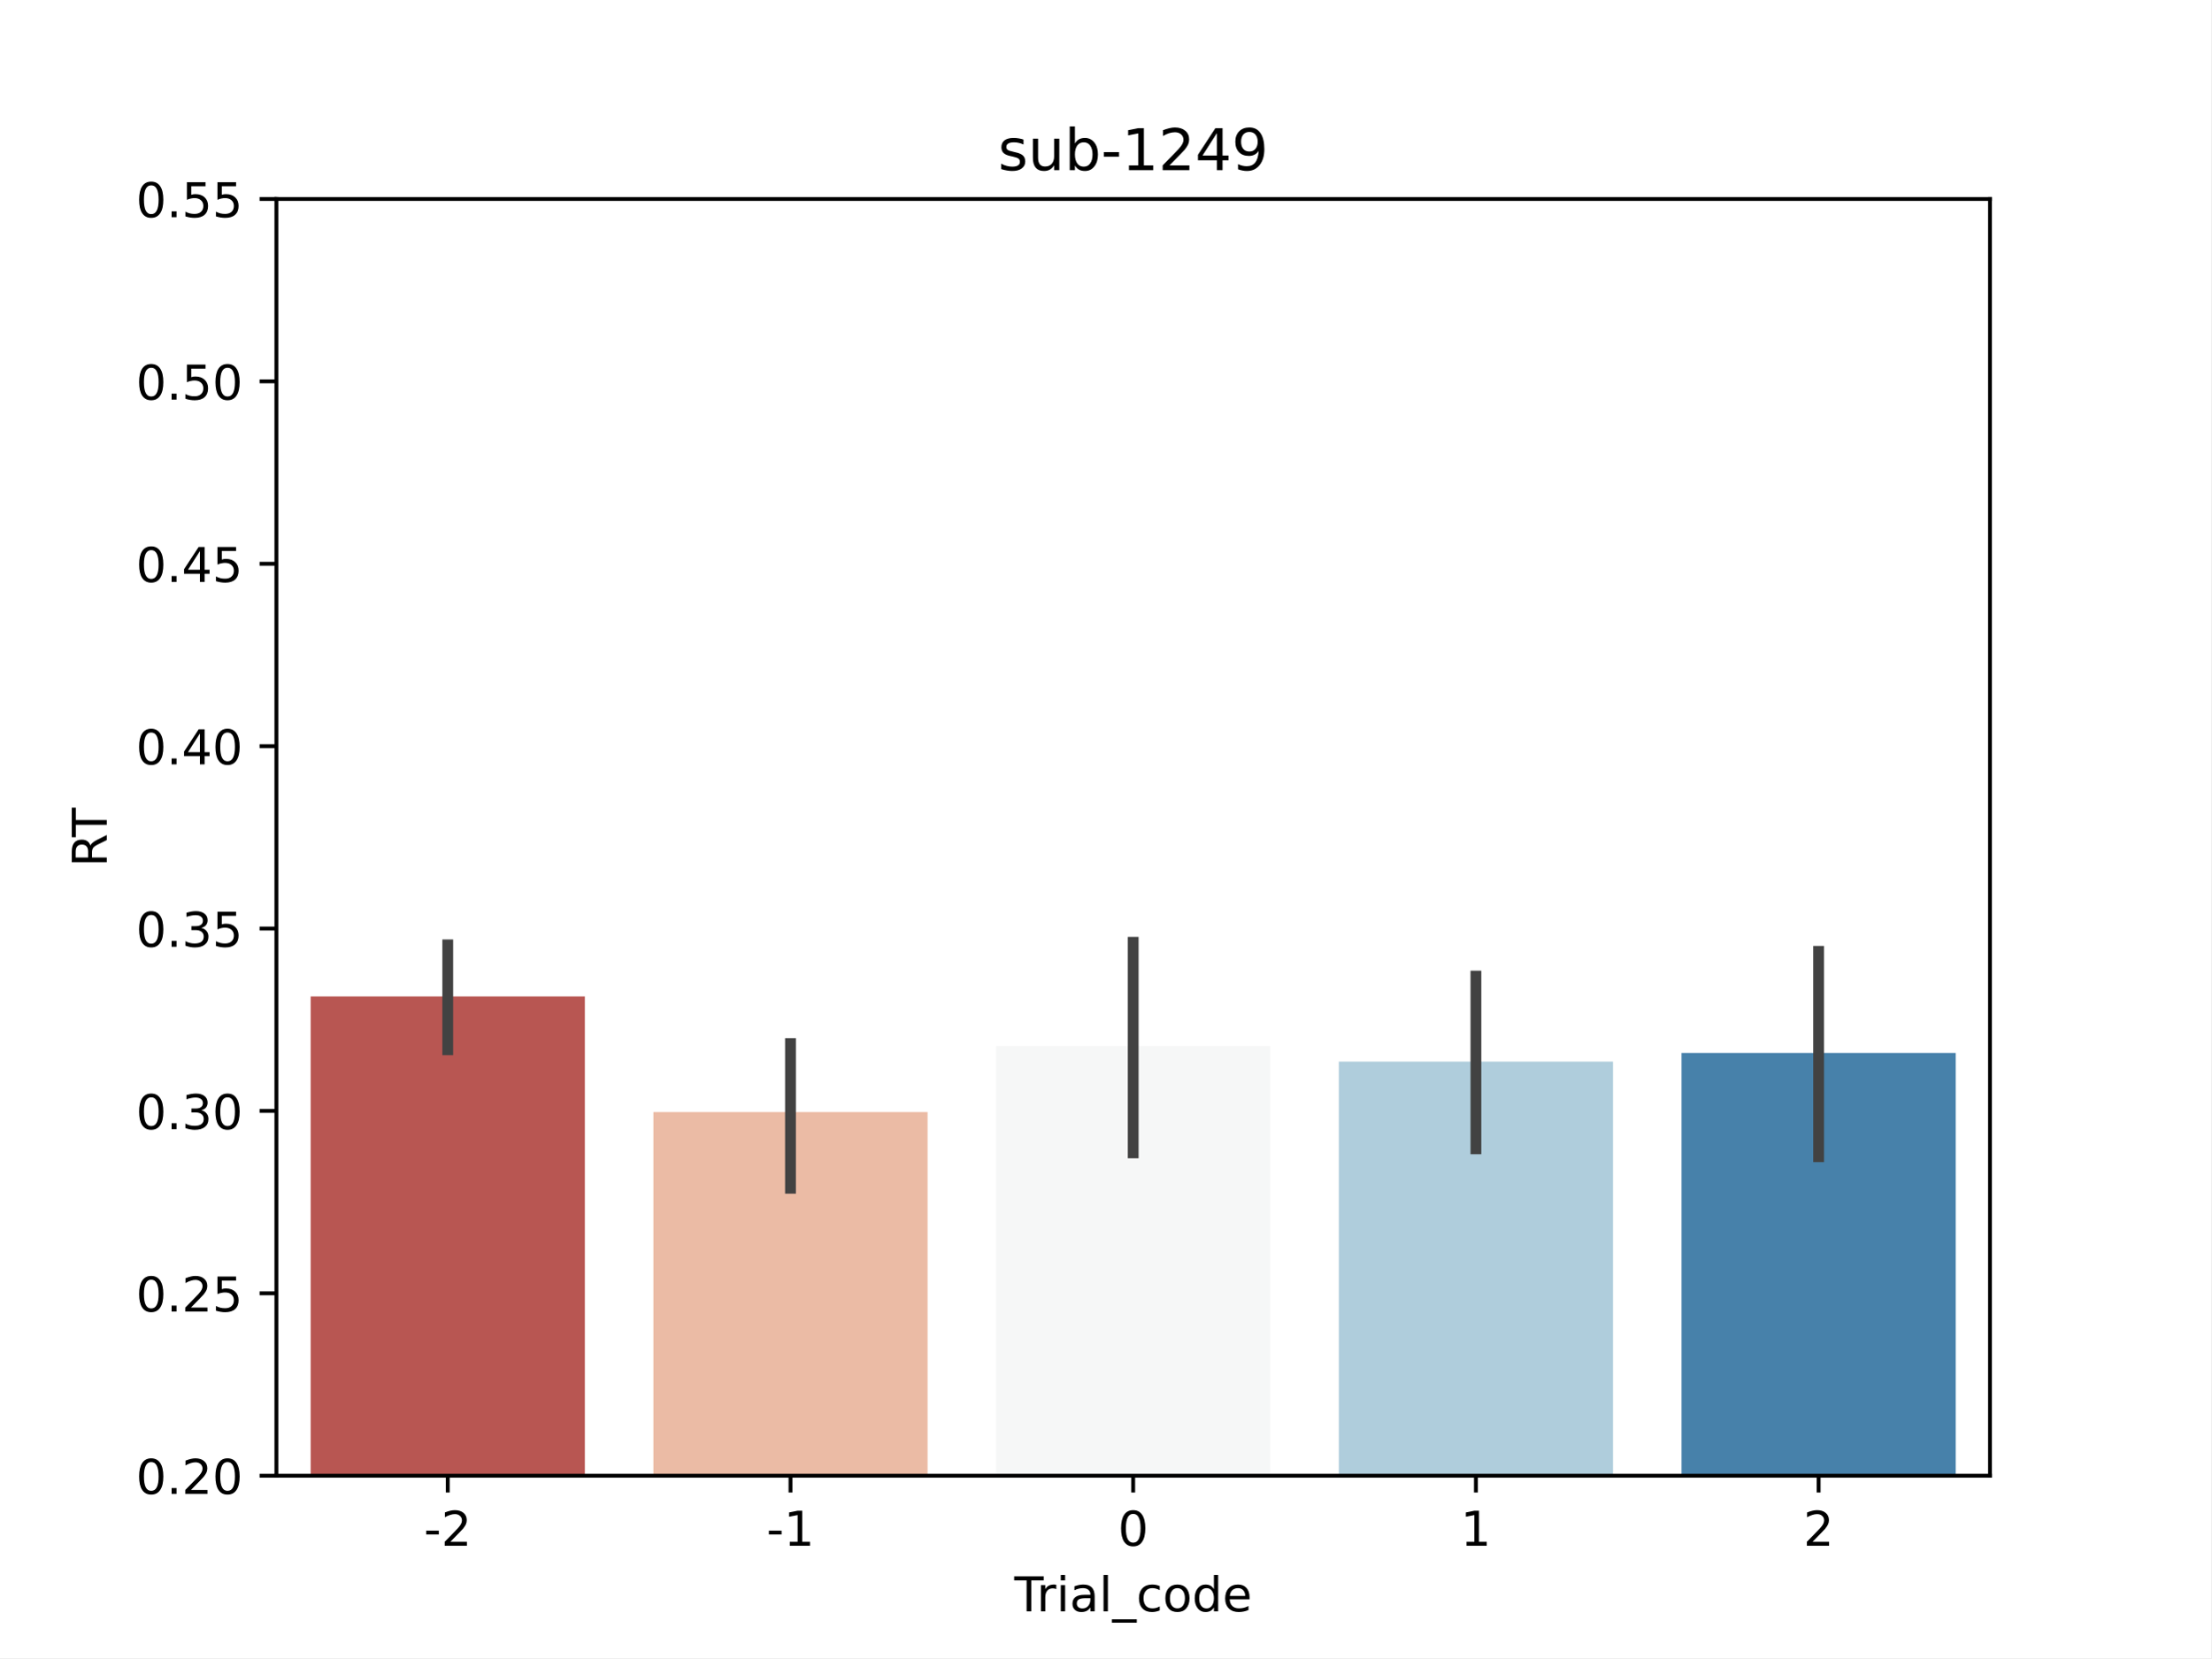
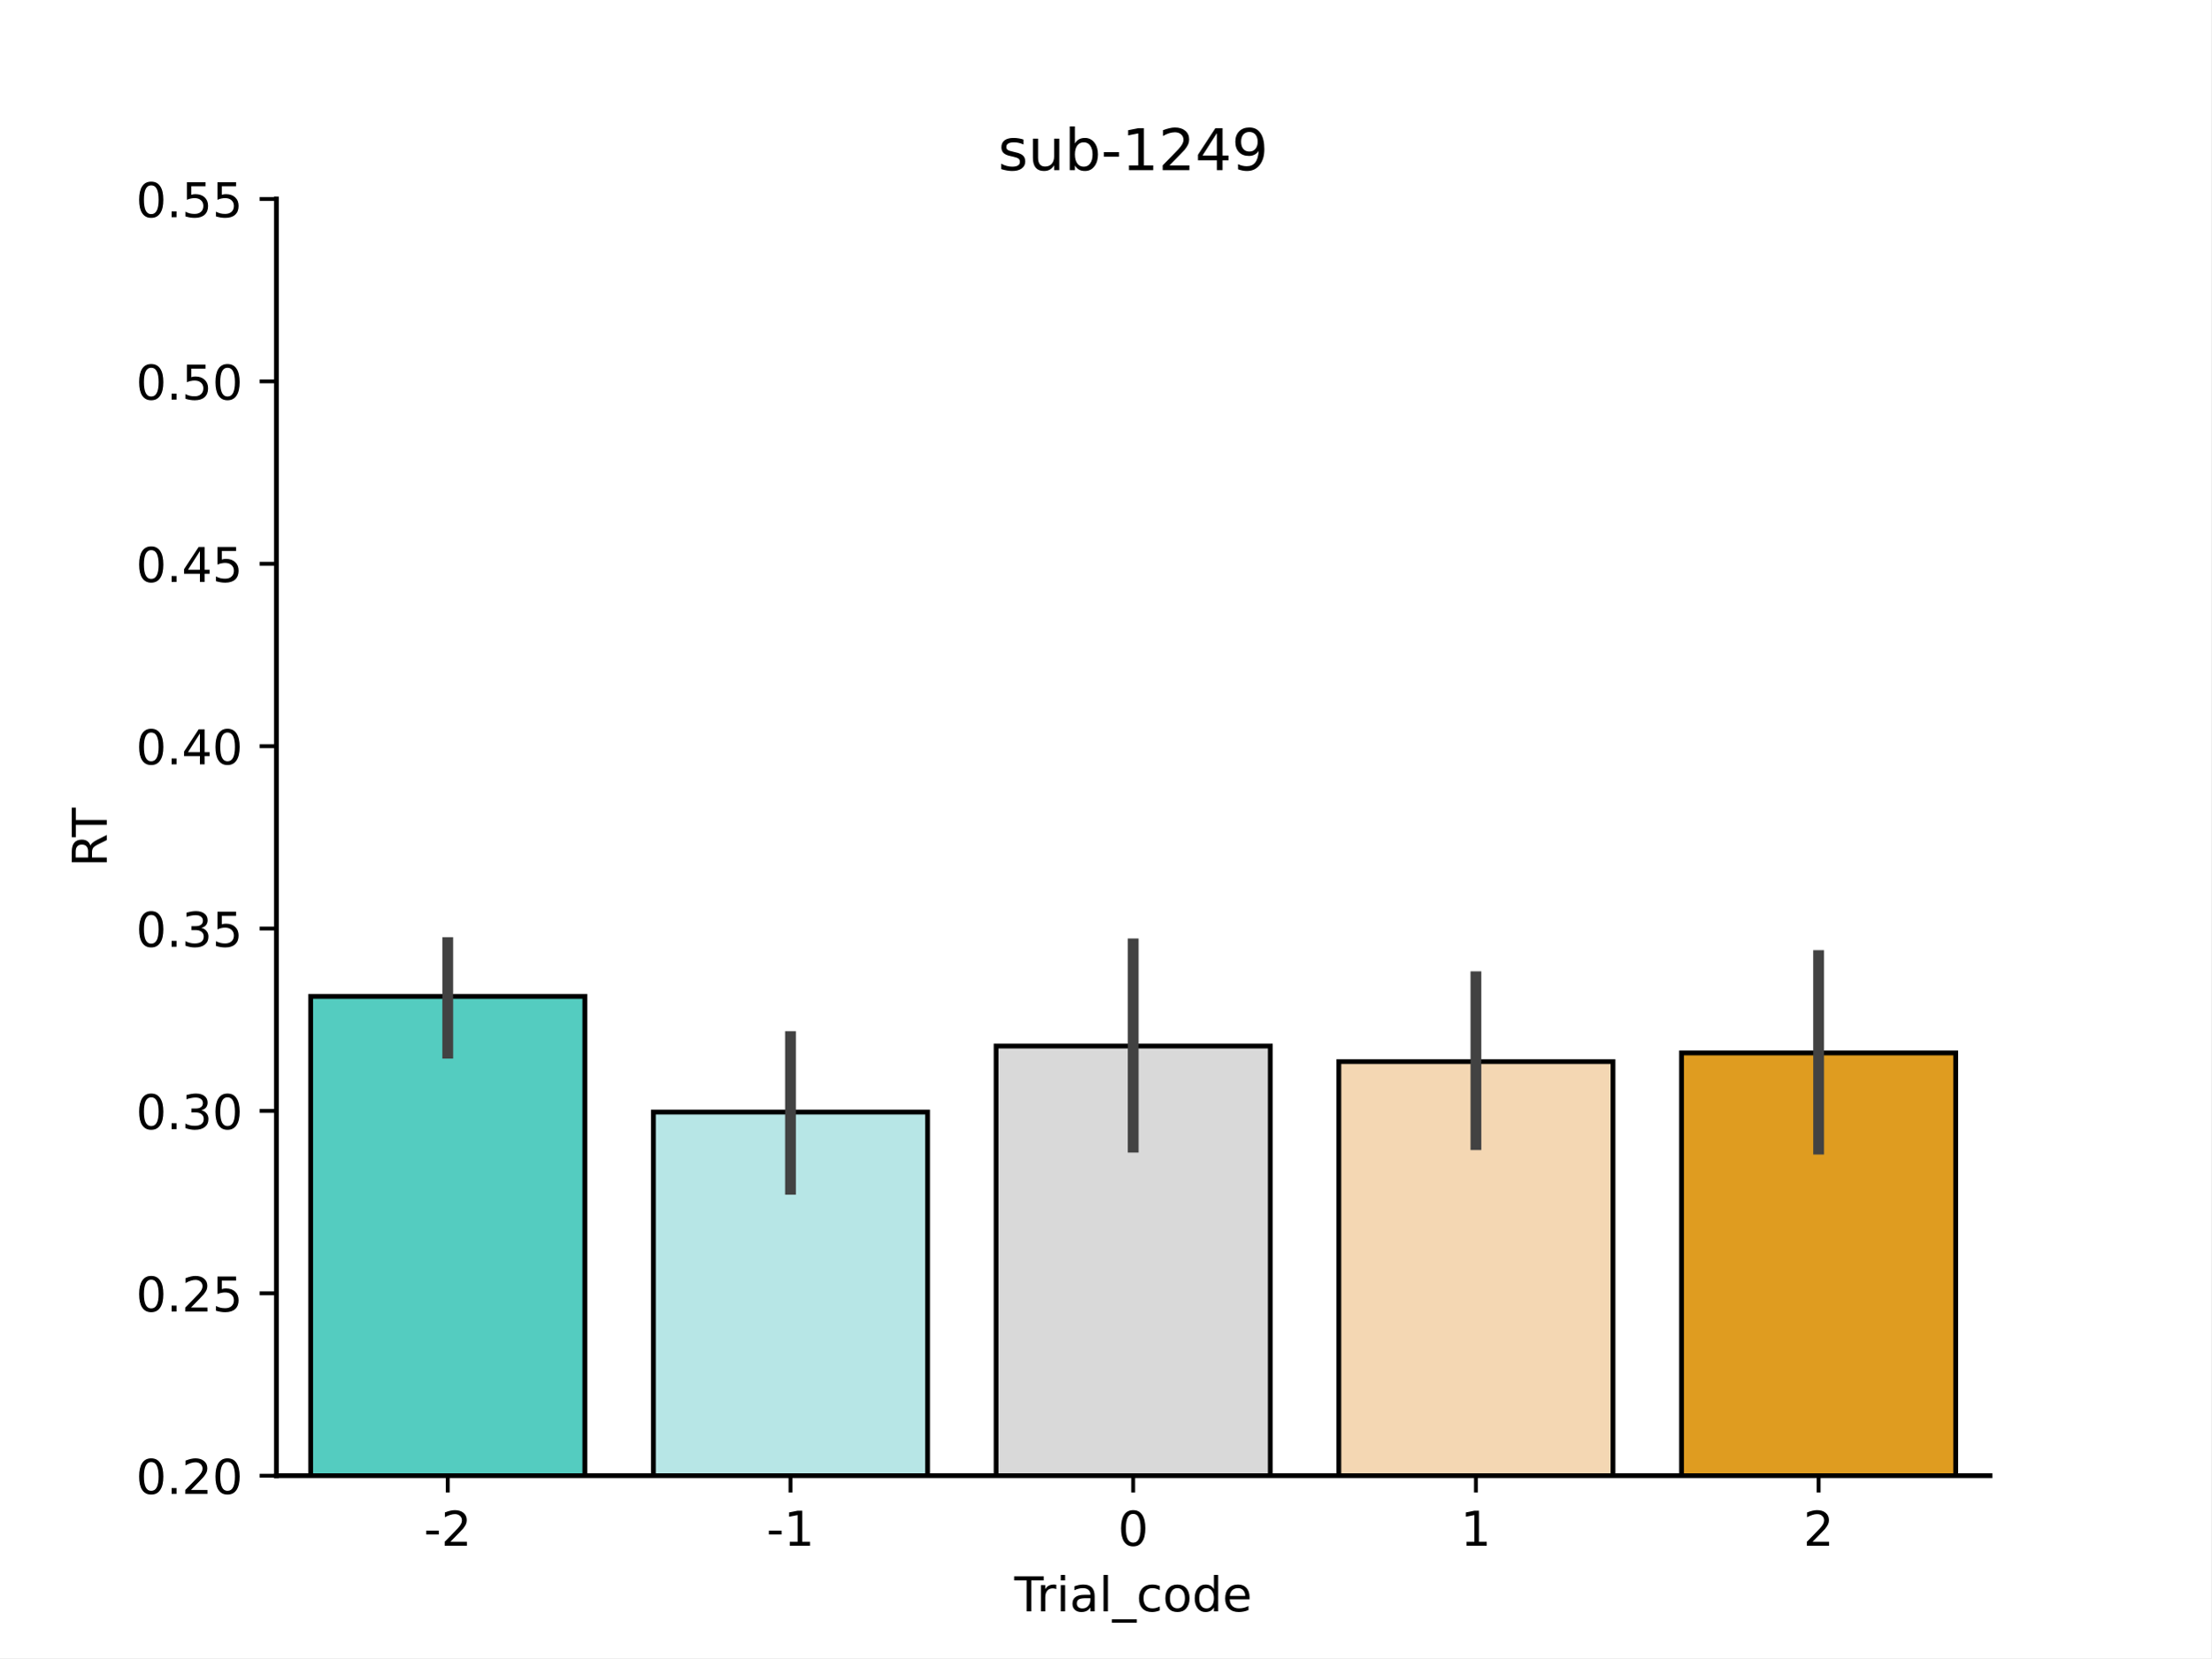
<svg xmlns="http://www.w3.org/2000/svg" xmlns:xlink="http://www.w3.org/1999/xlink" width="460.8pt" height="345.6pt" viewBox="0 0 460.8 345.6" version="1.1">
  <defs>
    <style type="text/css">*{stroke-linejoin: round; stroke-linecap: butt}</style>
  </defs>
  <g id="figure_1">
    <g id="patch_1">
      <path d="M 0 345.6  L 460.8 345.6  L 460.8 0  L 0 0  z " style="fill: #ffffff" />
    </g>
    <g id="axes_1">
      <g id="patch_2">
        <path d="M 57.6 307.584  L 414.72 307.584  L 414.72 41.472  L 57.6 41.472  z " style="fill: #ffffff" />
      </g>
      <g id="patch_3">
-         <path d="M 64.742 459.648  L 121.882 459.648  L 121.882 207.687  L 64.742 207.687  z " clip-path="url(#p1dcbbbdc27)" style="fill: #b85652" />
+         <path d="M 64.742 459.648  L 121.882 459.648  L 121.882 207.687  L 64.742 207.687  z " clip-path="url(#p4537eae39a)" style="fill: #54ccc0; stroke: #000000; stroke-linejoin: miter" />
      </g>
      <g id="patch_4">
-         <path d="M 136.166 459.648  L 193.306 459.648  L 193.306 231.789  L 136.166 231.789  z " clip-path="url(#p1dcbbbdc27)" style="fill: #ebbba5" />
+         <path d="M 136.166 459.648  L 193.306 459.648  L 193.306 231.789  L 136.166 231.789  z " clip-path="url(#p4537eae39a)" style="fill: #b7e6e6; stroke: #000000; stroke-linejoin: miter" />
      </g>
      <g id="patch_5">
-         <path d="M 207.59 459.648  L 264.73 459.648  L 264.73 218.031  L 207.59 218.031  z " clip-path="url(#p1dcbbbdc27)" style="fill: #f6f7f7" />
+         <path d="M 207.59 459.648  L 264.73 459.648  L 264.73 218.031  L 207.59 218.031  z " clip-path="url(#p4537eae39a)" style="fill: #d9d9d9; stroke: #000000; stroke-linejoin: miter" />
      </g>
      <g id="patch_6">
-         <path d="M 279.014 459.648  L 336.154 459.648  L 336.154 221.273  L 279.014 221.273  z " clip-path="url(#p1dcbbbdc27)" style="fill: #afcddc" />
+         <path d="M 279.014 459.648  L 336.154 459.648  L 336.154 221.273  L 279.014 221.273  z " clip-path="url(#p4537eae39a)" style="fill: #f4d7b3; stroke: #000000; stroke-linejoin: miter" />
      </g>
      <g id="patch_7">
-         <path d="M 350.438 459.648  L 407.578 459.648  L 407.578 219.463  L 350.438 219.463  z " clip-path="url(#p1dcbbbdc27)" style="fill: #4781aa" />
+         <path d="M 350.438 459.648  L 407.578 459.648  L 407.578 219.463  L 350.438 219.463  z " clip-path="url(#p4537eae39a)" style="fill: #df9c20; stroke: #000000; stroke-linejoin: miter" />
      </g>
      <g id="matplotlib.axis_1">
        <g id="xtick_1">
          <g id="line2d_1">
            <defs>
-               <path id="mbd3ce54554" d="M 0 0  L 0 3.5  " style="stroke: #000000; stroke-width: 0.8" />
+               <path id="m7315773c2e" d="M 0 0  L 0 3.5  " style="stroke: #000000; stroke-width: 0.8" />
            </defs>
            <g>
-               <use xlink:href="#mbd3ce54554" x="93.312" y="307.584" style="stroke: #000000; stroke-width: 0.8" />
+               <use xlink:href="#m7315773c2e" x="93.312" y="307.584" style="stroke: #000000; stroke-width: 0.8" />
            </g>
          </g>
          <g id="text_1">
            <text style="font: 10px 'DejaVu Sans', 'Bitstream Vera Sans', 'Computer Modern Sans Serif', 'Lucida Grande', 'Verdana', 'Geneva', 'Lucid', 'Arial', 'Helvetica', 'Avant Garde', sans-serif; text-anchor: middle" x="93.312" y="322.182" transform="rotate(-0 93.312 322.1824)">-2</text>
          </g>
        </g>
        <g id="xtick_2">
          <g id="line2d_2">
            <g>
-               <use xlink:href="#mbd3ce54554" x="164.736" y="307.584" style="stroke: #000000; stroke-width: 0.8" />
+               <use xlink:href="#m7315773c2e" x="164.736" y="307.584" style="stroke: #000000; stroke-width: 0.8" />
            </g>
          </g>
          <g id="text_2">
            <text style="font: 10px 'DejaVu Sans', 'Bitstream Vera Sans', 'Computer Modern Sans Serif', 'Lucida Grande', 'Verdana', 'Geneva', 'Lucid', 'Arial', 'Helvetica', 'Avant Garde', sans-serif; text-anchor: middle" x="164.736" y="322.182" transform="rotate(-0 164.736 322.1824)">-1</text>
          </g>
        </g>
        <g id="xtick_3">
          <g id="line2d_3">
            <g>
-               <use xlink:href="#mbd3ce54554" x="236.16" y="307.584" style="stroke: #000000; stroke-width: 0.8" />
+               <use xlink:href="#m7315773c2e" x="236.16" y="307.584" style="stroke: #000000; stroke-width: 0.8" />
            </g>
          </g>
          <g id="text_3">
            <text style="font: 10px 'DejaVu Sans', 'Bitstream Vera Sans', 'Computer Modern Sans Serif', 'Lucida Grande', 'Verdana', 'Geneva', 'Lucid', 'Arial', 'Helvetica', 'Avant Garde', sans-serif; text-anchor: middle" x="236.16" y="322.182" transform="rotate(-0 236.16 322.1824)">0</text>
          </g>
        </g>
        <g id="xtick_4">
          <g id="line2d_4">
            <g>
-               <use xlink:href="#mbd3ce54554" x="307.584" y="307.584" style="stroke: #000000; stroke-width: 0.8" />
+               <use xlink:href="#m7315773c2e" x="307.584" y="307.584" style="stroke: #000000; stroke-width: 0.8" />
            </g>
          </g>
          <g id="text_4">
            <text style="font: 10px 'DejaVu Sans', 'Bitstream Vera Sans', 'Computer Modern Sans Serif', 'Lucida Grande', 'Verdana', 'Geneva', 'Lucid', 'Arial', 'Helvetica', 'Avant Garde', sans-serif; text-anchor: middle" x="307.584" y="322.182" transform="rotate(-0 307.584 322.1824)">1</text>
          </g>
        </g>
        <g id="xtick_5">
          <g id="line2d_5">
            <g>
-               <use xlink:href="#mbd3ce54554" x="379.008" y="307.584" style="stroke: #000000; stroke-width: 0.8" />
+               <use xlink:href="#m7315773c2e" x="379.008" y="307.584" style="stroke: #000000; stroke-width: 0.8" />
            </g>
          </g>
          <g id="text_5">
            <text style="font: 10px 'DejaVu Sans', 'Bitstream Vera Sans', 'Computer Modern Sans Serif', 'Lucida Grande', 'Verdana', 'Geneva', 'Lucid', 'Arial', 'Helvetica', 'Avant Garde', sans-serif; text-anchor: middle" x="379.008" y="322.182" transform="rotate(-0 379.008 322.1824)">2</text>
          </g>
        </g>
        <g id="text_6">
          <text style="font: 10px 'DejaVu Sans', 'Bitstream Vera Sans', 'Computer Modern Sans Serif', 'Lucida Grande', 'Verdana', 'Geneva', 'Lucid', 'Arial', 'Helvetica', 'Avant Garde', sans-serif; text-anchor: middle" x="236.16" y="335.861" transform="rotate(-0 236.16 335.8606)">Trial_code</text>
        </g>
      </g>
      <g id="matplotlib.axis_2">
        <g id="ytick_1">
          <g id="line2d_6">
            <defs>
-               <path id="m186a01328d" d="M 0 0  L -3.5 0  " style="stroke: #000000; stroke-width: 0.8" />
+               <path id="m767d2e5aed" d="M 0 0  L -3.5 0  " style="stroke: #000000; stroke-width: 0.8" />
            </defs>
            <g>
-               <use xlink:href="#m186a01328d" x="57.6" y="307.584" style="stroke: #000000; stroke-width: 0.8" />
+               <use xlink:href="#m767d2e5aed" x="57.6" y="307.584" style="stroke: #000000; stroke-width: 0.8" />
            </g>
          </g>
          <g id="text_7">
            <text style="font: 10px 'DejaVu Sans', 'Bitstream Vera Sans', 'Computer Modern Sans Serif', 'Lucida Grande', 'Verdana', 'Geneva', 'Lucid', 'Arial', 'Helvetica', 'Avant Garde', sans-serif; text-anchor: end" x="50.6" y="311.383" transform="rotate(-0 50.6 311.3832)">0.20</text>
          </g>
        </g>
        <g id="ytick_2">
          <g id="line2d_7">
            <g>
-               <use xlink:href="#m186a01328d" x="57.6" y="269.568" style="stroke: #000000; stroke-width: 0.8" />
+               <use xlink:href="#m767d2e5aed" x="57.6" y="269.568" style="stroke: #000000; stroke-width: 0.8" />
            </g>
          </g>
          <g id="text_8">
            <text style="font: 10px 'DejaVu Sans', 'Bitstream Vera Sans', 'Computer Modern Sans Serif', 'Lucida Grande', 'Verdana', 'Geneva', 'Lucid', 'Arial', 'Helvetica', 'Avant Garde', sans-serif; text-anchor: end" x="50.6" y="273.367" transform="rotate(-0 50.6 273.3672)">0.25</text>
          </g>
        </g>
        <g id="ytick_3">
          <g id="line2d_8">
            <g>
-               <use xlink:href="#m186a01328d" x="57.6" y="231.552" style="stroke: #000000; stroke-width: 0.8" />
+               <use xlink:href="#m767d2e5aed" x="57.6" y="231.552" style="stroke: #000000; stroke-width: 0.8" />
            </g>
          </g>
          <g id="text_9">
            <text style="font: 10px 'DejaVu Sans', 'Bitstream Vera Sans', 'Computer Modern Sans Serif', 'Lucida Grande', 'Verdana', 'Geneva', 'Lucid', 'Arial', 'Helvetica', 'Avant Garde', sans-serif; text-anchor: end" x="50.6" y="235.351" transform="rotate(-0 50.6 235.3512)">0.30</text>
          </g>
        </g>
        <g id="ytick_4">
          <g id="line2d_9">
            <g>
-               <use xlink:href="#m186a01328d" x="57.6" y="193.536" style="stroke: #000000; stroke-width: 0.8" />
+               <use xlink:href="#m767d2e5aed" x="57.6" y="193.536" style="stroke: #000000; stroke-width: 0.8" />
            </g>
          </g>
          <g id="text_10">
            <text style="font: 10px 'DejaVu Sans', 'Bitstream Vera Sans', 'Computer Modern Sans Serif', 'Lucida Grande', 'Verdana', 'Geneva', 'Lucid', 'Arial', 'Helvetica', 'Avant Garde', sans-serif; text-anchor: end" x="50.6" y="197.335" transform="rotate(-0 50.6 197.3352)">0.35</text>
          </g>
        </g>
        <g id="ytick_5">
          <g id="line2d_10">
            <g>
-               <use xlink:href="#m186a01328d" x="57.6" y="155.52" style="stroke: #000000; stroke-width: 0.8" />
+               <use xlink:href="#m767d2e5aed" x="57.6" y="155.52" style="stroke: #000000; stroke-width: 0.8" />
            </g>
          </g>
          <g id="text_11">
            <text style="font: 10px 'DejaVu Sans', 'Bitstream Vera Sans', 'Computer Modern Sans Serif', 'Lucida Grande', 'Verdana', 'Geneva', 'Lucid', 'Arial', 'Helvetica', 'Avant Garde', sans-serif; text-anchor: end" x="50.6" y="159.319" transform="rotate(-0 50.6 159.3192)">0.40</text>
          </g>
        </g>
        <g id="ytick_6">
          <g id="line2d_11">
            <g>
-               <use xlink:href="#m186a01328d" x="57.6" y="117.504" style="stroke: #000000; stroke-width: 0.8" />
+               <use xlink:href="#m767d2e5aed" x="57.6" y="117.504" style="stroke: #000000; stroke-width: 0.8" />
            </g>
          </g>
          <g id="text_12">
            <text style="font: 10px 'DejaVu Sans', 'Bitstream Vera Sans', 'Computer Modern Sans Serif', 'Lucida Grande', 'Verdana', 'Geneva', 'Lucid', 'Arial', 'Helvetica', 'Avant Garde', sans-serif; text-anchor: end" x="50.6" y="121.303" transform="rotate(-0 50.6 121.3032)">0.45</text>
          </g>
        </g>
        <g id="ytick_7">
          <g id="line2d_12">
            <g>
-               <use xlink:href="#m186a01328d" x="57.6" y="79.488" style="stroke: #000000; stroke-width: 0.8" />
+               <use xlink:href="#m767d2e5aed" x="57.6" y="79.488" style="stroke: #000000; stroke-width: 0.8" />
            </g>
          </g>
          <g id="text_13">
            <text style="font: 10px 'DejaVu Sans', 'Bitstream Vera Sans', 'Computer Modern Sans Serif', 'Lucida Grande', 'Verdana', 'Geneva', 'Lucid', 'Arial', 'Helvetica', 'Avant Garde', sans-serif; text-anchor: end" x="50.6" y="83.287" transform="rotate(-0 50.6 83.28722)">0.50</text>
          </g>
        </g>
        <g id="ytick_8">
          <g id="line2d_13">
            <g>
-               <use xlink:href="#m186a01328d" x="57.6" y="41.472" style="stroke: #000000; stroke-width: 0.8" />
+               <use xlink:href="#m767d2e5aed" x="57.6" y="41.472" style="stroke: #000000; stroke-width: 0.8" />
            </g>
          </g>
          <g id="text_14">
            <text style="font: 10px 'DejaVu Sans', 'Bitstream Vera Sans', 'Computer Modern Sans Serif', 'Lucida Grande', 'Verdana', 'Geneva', 'Lucid', 'Arial', 'Helvetica', 'Avant Garde', sans-serif; text-anchor: end" x="50.6" y="45.271" transform="rotate(-0 50.6 45.27122)">0.55</text>
          </g>
        </g>
        <g id="text_15">
          <text style="font: 10px 'DejaVu Sans', 'Bitstream Vera Sans', 'Computer Modern Sans Serif', 'Lucida Grande', 'Verdana', 'Geneva', 'Lucid', 'Arial', 'Helvetica', 'Avant Garde', sans-serif; text-anchor: middle" x="22.255" y="174.528" transform="rotate(-90 22.25469 174.528)">RT</text>
        </g>
      </g>
      <g id="line2d_14">
-         <path d="M 93.312 218.799  L 93.312 196.936  " clip-path="url(#p1dcbbbdc27)" style="fill: none; stroke: #424242; stroke-width: 2.25; stroke-linecap: square" />
+         <path d="M 93.312 219.521  L 93.312 196.467  " clip-path="url(#p4537eae39a)" style="fill: none; stroke: #424242; stroke-width: 2.25; stroke-linecap: square" />
      </g>
      <g id="line2d_15">
-         <path d="M 164.736 247.667  L 164.736 217.502  " clip-path="url(#p1dcbbbdc27)" style="fill: none; stroke: #424242; stroke-width: 2.25; stroke-linecap: square" />
+         <path d="M 164.736 247.884  L 164.736 216.069  " clip-path="url(#p4537eae39a)" style="fill: none; stroke: #424242; stroke-width: 2.25; stroke-linecap: square" />
      </g>
      <g id="line2d_16">
-         <path d="M 236.16 240.292  L 236.16 196.412  " clip-path="url(#p1dcbbbdc27)" style="fill: none; stroke: #424242; stroke-width: 2.25; stroke-linecap: square" />
+         <path d="M 236.16 239.104  L 236.16 196.737  " clip-path="url(#p4537eae39a)" style="fill: none; stroke: #424242; stroke-width: 2.25; stroke-linecap: square" />
      </g>
      <g id="line2d_17">
-         <path d="M 307.584 239.448  L 307.584 203.443  " clip-path="url(#p1dcbbbdc27)" style="fill: none; stroke: #424242; stroke-width: 2.25; stroke-linecap: square" />
+         <path d="M 307.584 238.576  L 307.584 203.587  " clip-path="url(#p4537eae39a)" style="fill: none; stroke: #424242; stroke-width: 2.25; stroke-linecap: square" />
      </g>
      <g id="line2d_18">
-         <path d="M 379.008 241.091  L 379.008 198.282  " clip-path="url(#p1dcbbbdc27)" style="fill: none; stroke: #424242; stroke-width: 2.25; stroke-linecap: square" />
+         <path d="M 379.008 239.508  L 379.008 199.168  " clip-path="url(#p4537eae39a)" style="fill: none; stroke: #424242; stroke-width: 2.25; stroke-linecap: square" />
      </g>
      <g id="patch_8">
-         <path d="M 57.6 307.584  L 57.6 41.472  " style="fill: none; stroke: #000000; stroke-width: 0.8; stroke-linejoin: miter; stroke-linecap: square" />
+         <path d="M 57.6 307.584  L 57.6 41.472  " style="fill: none; stroke: #000000; stroke-linejoin: miter; stroke-linecap: square" />
      </g>
      <g id="patch_9">
-         <path d="M 414.72 307.584  L 414.72 41.472  " style="fill: none; stroke: #000000; stroke-width: 0.8; stroke-linejoin: miter; stroke-linecap: square" />
-       </g>
-       <g id="patch_10">
-         <path d="M 57.6 307.584  L 414.72 307.584  " style="fill: none; stroke: #000000; stroke-width: 0.8; stroke-linejoin: miter; stroke-linecap: square" />
-       </g>
-       <g id="patch_11">
-         <path d="M 57.6 41.472  L 414.72 41.472  " style="fill: none; stroke: #000000; stroke-width: 0.8; stroke-linejoin: miter; stroke-linecap: square" />
+         <path d="M 57.6 307.584  L 414.72 307.584  " style="fill: none; stroke: #000000; stroke-linejoin: miter; stroke-linecap: square" />
      </g>
      <g id="text_16">
        <text style="font: 12px 'DejaVu Sans', 'Bitstream Vera Sans', 'Computer Modern Sans Serif', 'Lucida Grande', 'Verdana', 'Geneva', 'Lucid', 'Arial', 'Helvetica', 'Avant Garde', sans-serif; text-anchor: middle" x="236.16" y="35.472" transform="rotate(-0 236.16 35.472)">sub-1249</text>
      </g>
    </g>
  </g>
  <defs>
-     <clipPath id="p1dcbbbdc27">
+     <clipPath id="p4537eae39a">
      <rect x="57.6" y="41.472" width="357.12" height="266.112" />
    </clipPath>
  </defs>
</svg>
